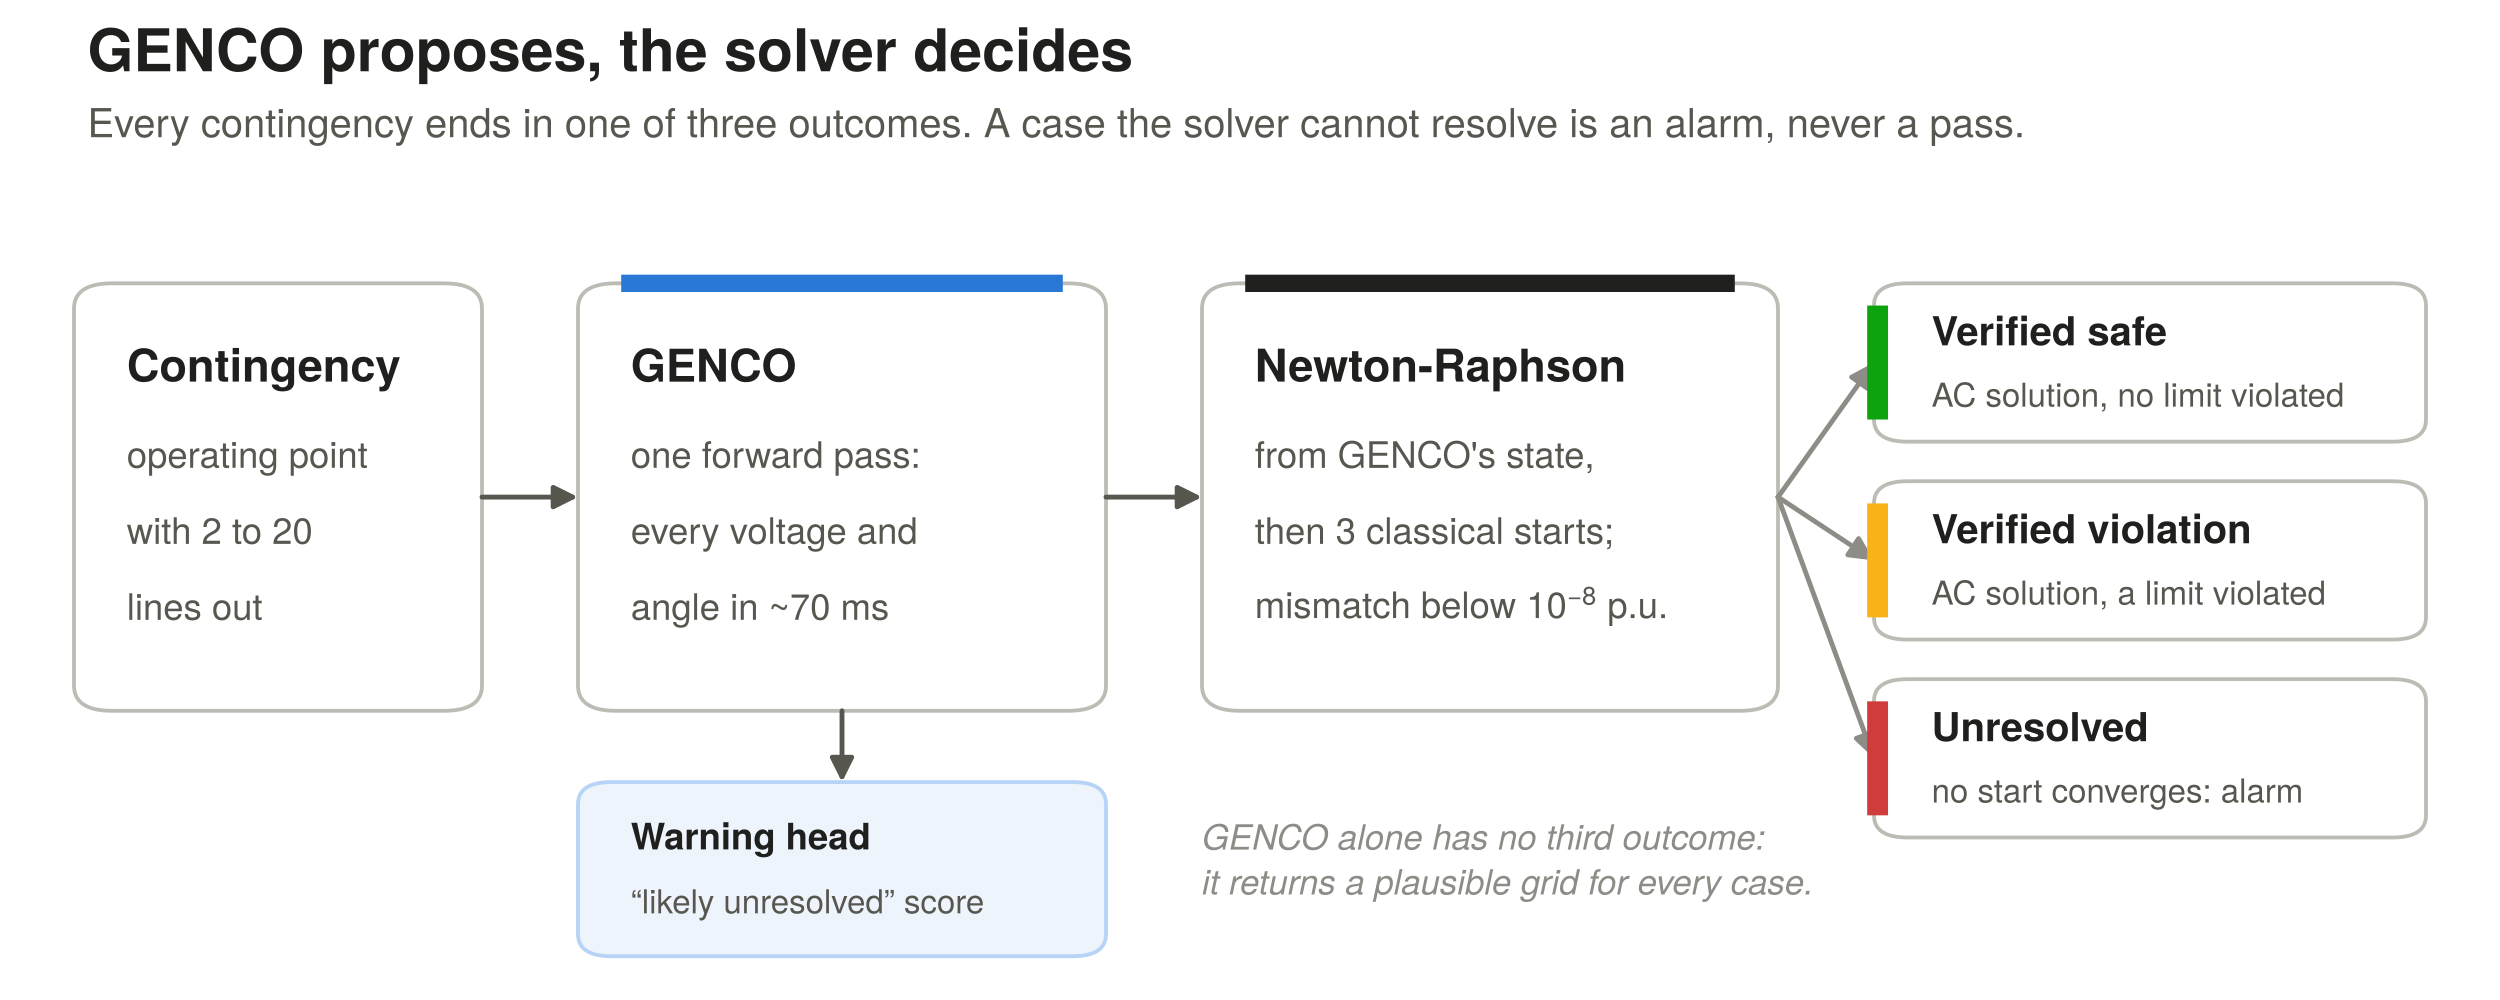
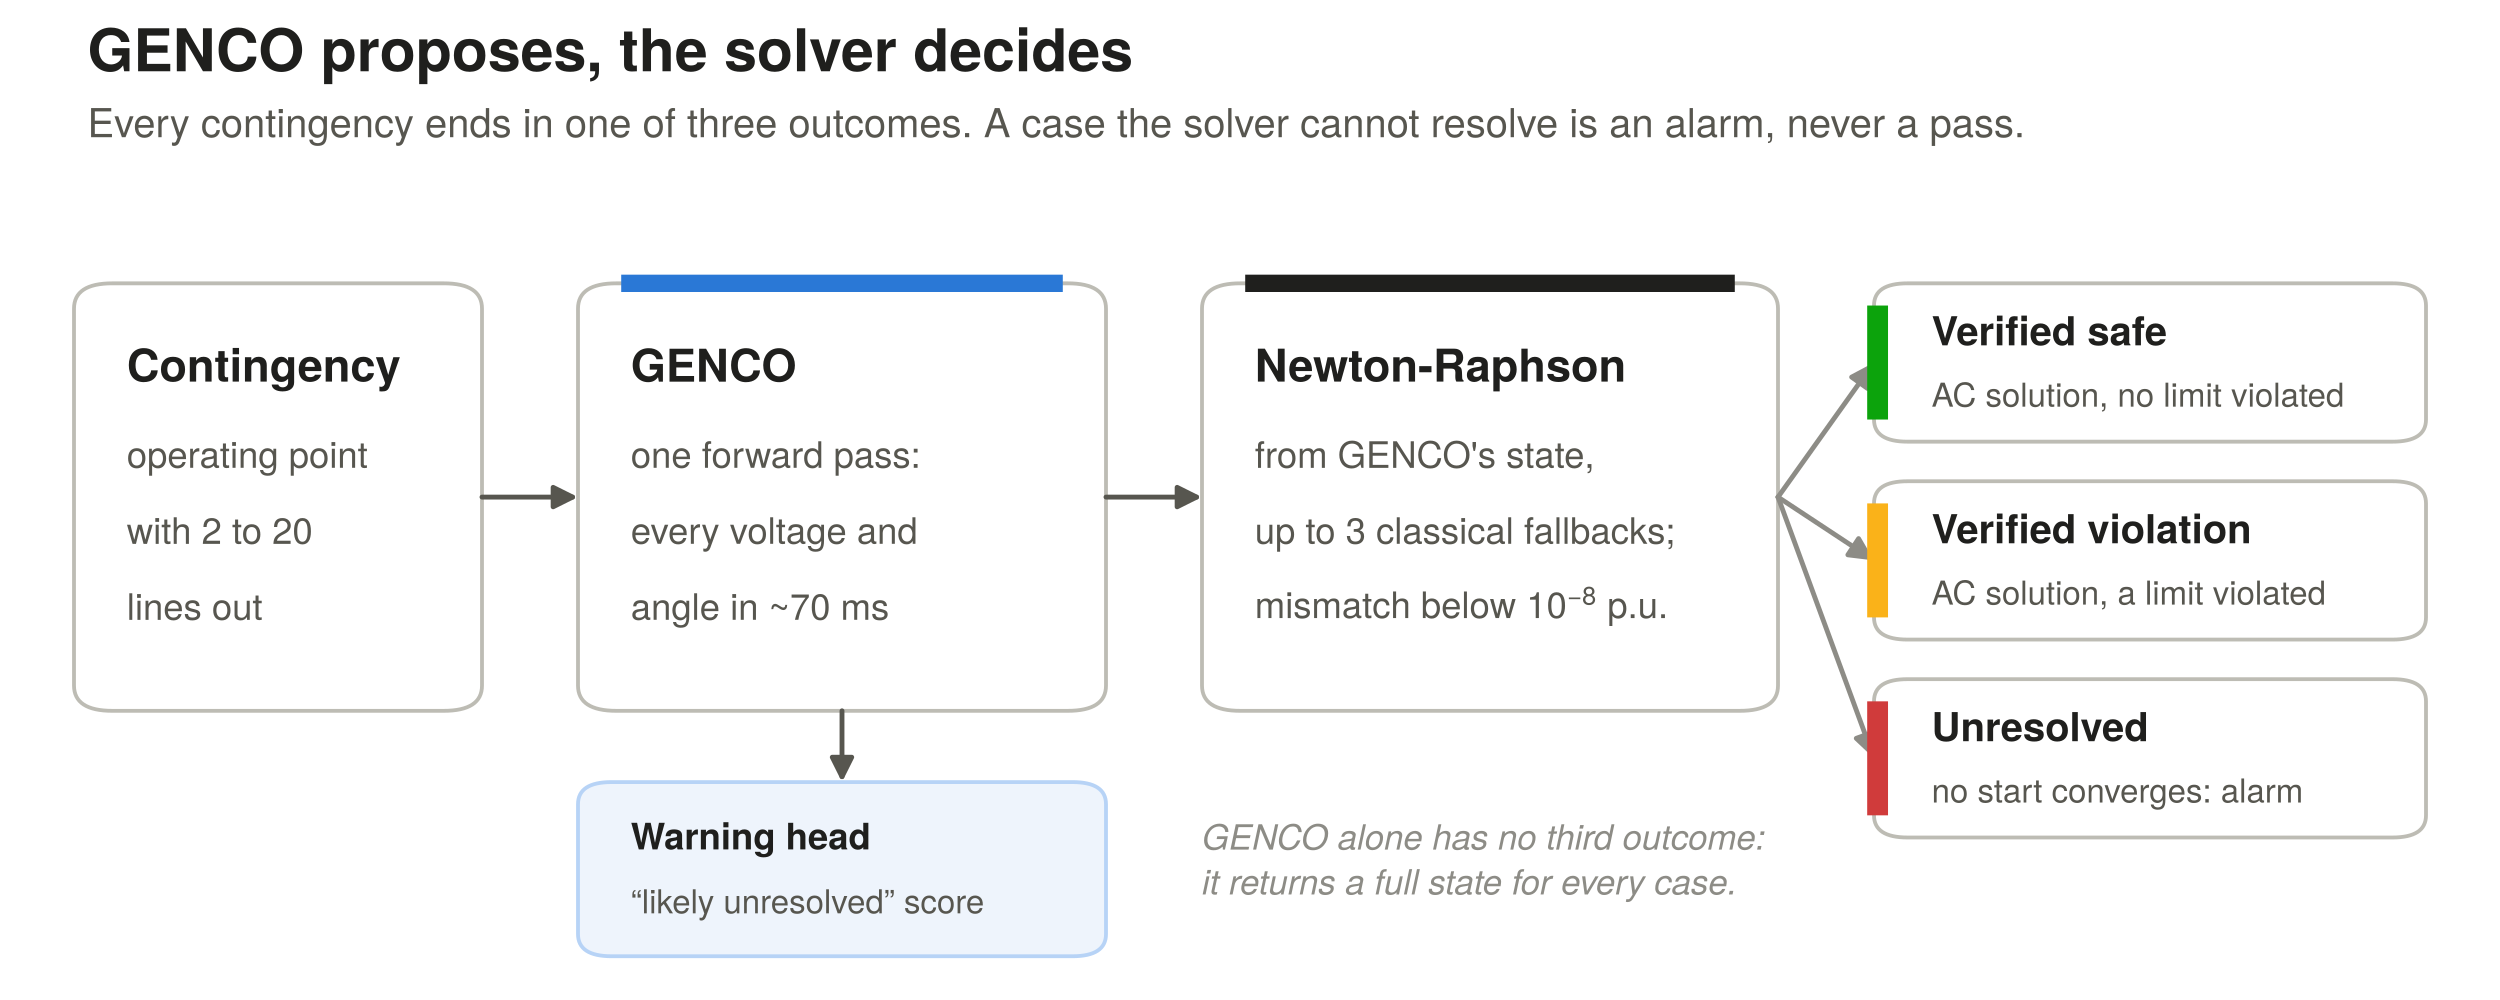
<svg xmlns="http://www.w3.org/2000/svg" width="720pt" height="288pt" viewBox="0 0 720 288" version="1.1">
  <defs>
    <style type="text/css">*{stroke-linejoin: round; stroke-linecap: butt}</style>
  </defs>
  <g id="figure_1">
    <g id="patch_1">
      <path d="M 0 288  L 720 288  L 720 0  L 0 0  z " style="fill: #ffffff" />
    </g>
    <g id="axes_1">
      <g id="patch_2">
-         <path d="M 32.371 204.72  L 127.757 204.72  Q 138.816 204.72 138.816 197.424  L 138.816 88.896  Q 138.816 81.6 127.757 81.6  L 32.371 81.6  Q 21.312 81.6 21.312 88.896  L 21.312 197.424  Q 21.312 204.72 32.371 204.72  z " clip-path="url(#pf96a226bfe)" style="fill: #ffffff; stroke: #bdbcb4; stroke-width: 1.1; stroke-linejoin: miter" />
+         <path d="M 32.371 204.72  L 127.757 204.72  Q 138.816 204.72 138.816 197.424  L 138.816 88.896  Q 138.816 81.6 127.757 81.6  L 32.371 81.6  Q 21.312 81.6 21.312 88.896  L 21.312 197.424  Q 21.312 204.72 32.371 204.72  z " clip-path="url(#p88db79b859)" style="fill: #ffffff; stroke: #bdbcb4; stroke-width: 1.1; stroke-linejoin: miter" />
      </g>
      <g id="patch_3">
-         <path d="M 177.523 204.72  L 307.469 204.72  Q 318.528 204.72 318.528 197.424  L 318.528 88.896  Q 318.528 81.6 307.469 81.6  L 177.523 81.6  Q 166.464 81.6 166.464 88.896  L 166.464 197.424  Q 166.464 204.72 177.523 204.72  z " clip-path="url(#pf96a226bfe)" style="fill: #ffffff; stroke: #bdbcb4; stroke-width: 1.1; stroke-linejoin: miter" />
+         <path d="M 177.523 204.72  L 307.469 204.72  Q 318.528 204.72 318.528 197.424  L 318.528 88.896  Q 318.528 81.6 307.469 81.6  L 177.523 81.6  Q 166.464 81.6 166.464 88.896  L 166.464 197.424  Q 166.464 204.72 177.523 204.72  z " clip-path="url(#p88db79b859)" style="fill: #ffffff; stroke: #bdbcb4; stroke-width: 1.1; stroke-linejoin: miter" />
      </g>
      <g id="patch_4">
-         <path d="M 357.235 204.72  L 501.005 204.72  Q 512.064 204.72 512.064 197.424  L 512.064 88.896  Q 512.064 81.6 501.005 81.6  L 357.235 81.6  Q 346.176 81.6 346.176 88.896  L 346.176 197.424  Q 346.176 204.72 357.235 204.72  z " clip-path="url(#pf96a226bfe)" style="fill: #ffffff; stroke: #bdbcb4; stroke-width: 1.1; stroke-linejoin: miter" />
+         <path d="M 357.235 204.72  L 501.005 204.72  Q 512.064 204.72 512.064 197.424  L 512.064 88.896  Q 512.064 81.6 501.005 81.6  L 357.235 81.6  Q 346.176 81.6 346.176 88.896  L 346.176 197.424  Q 346.176 204.72 357.235 204.72  z " clip-path="url(#p88db79b859)" style="fill: #ffffff; stroke: #bdbcb4; stroke-width: 1.1; stroke-linejoin: miter" />
      </g>
      <g id="patch_5">
-         <path d="M 176.141 275.4  L 308.851 275.4  Q 318.528 275.4 318.528 269.016  L 318.528 231.624  Q 318.528 225.24 308.851 225.24  L 176.141 225.24  Q 166.464 225.24 166.464 231.624  L 166.464 269.016  Q 166.464 275.4 176.141 275.4  z " clip-path="url(#pf96a226bfe)" style="fill: #eef4fc; stroke: #b7d3f6; stroke-width: 1.1; stroke-linejoin: miter" />
+         <path d="M 176.141 275.4  L 308.851 275.4  Q 318.528 275.4 318.528 269.016  L 318.528 231.624  Q 318.528 225.24 308.851 225.24  L 176.141 225.24  Q 166.464 225.24 166.464 231.624  L 166.464 269.016  Q 166.464 275.4 176.141 275.4  z " clip-path="url(#p88db79b859)" style="fill: #eef4fc; stroke: #b7d3f6; stroke-width: 1.1; stroke-linejoin: miter" />
      </g>
      <g id="patch_6">
-         <path d="M 138.816 143.16  Q 152.64 143.16 164.899 143.16  " clip-path="url(#pf96a226bfe)" style="fill: none; stroke: #57564f; stroke-width: 1.4; stroke-linecap: round" />
-         <path d="M 159.299 140.36  L 164.899 143.16  L 159.299 145.96  z " clip-path="url(#pf96a226bfe)" style="fill: #57564f; stroke: #57564f; stroke-width: 1.4; stroke-linecap: round" />
+         <path d="M 138.816 143.16  Q 152.64 143.16 164.899 143.16  " clip-path="url(#p88db79b859)" style="fill: none; stroke: #57564f; stroke-width: 1.4; stroke-linecap: round" />
+         <path d="M 159.299 140.36  L 164.899 143.16  L 159.299 145.96  z " clip-path="url(#p88db79b859)" style="fill: #57564f; stroke: #57564f; stroke-width: 1.4; stroke-linecap: round" />
      </g>
      <g id="patch_7">
-         <path d="M 318.528 143.16  Q 332.352 143.16 344.611 143.16  " clip-path="url(#pf96a226bfe)" style="fill: none; stroke: #57564f; stroke-width: 1.4; stroke-linecap: round" />
-         <path d="M 339.011 140.36  L 344.611 143.16  L 339.011 145.96  z " clip-path="url(#pf96a226bfe)" style="fill: #57564f; stroke: #57564f; stroke-width: 1.4; stroke-linecap: round" />
+         <path d="M 318.528 143.16  Q 332.352 143.16 344.611 143.16  " clip-path="url(#p88db79b859)" style="fill: none; stroke: #57564f; stroke-width: 1.4; stroke-linecap: round" />
+         <path d="M 339.011 140.36  L 344.611 143.16  L 339.011 145.96  z " clip-path="url(#p88db79b859)" style="fill: #57564f; stroke: #57564f; stroke-width: 1.4; stroke-linecap: round" />
      </g>
      <g id="patch_8">
-         <path d="M 242.496 204.72  Q 242.496 214.98 242.496 223.675  " clip-path="url(#pf96a226bfe)" style="fill: none; stroke: #57564f; stroke-width: 1.4; stroke-linecap: round" />
-         <path d="M 245.296 218.075  L 242.496 223.675  L 239.696 218.075  z " clip-path="url(#pf96a226bfe)" style="fill: #57564f; stroke: #57564f; stroke-width: 1.4; stroke-linecap: round" />
+         <path d="M 242.496 204.72  Q 242.496 214.98 242.496 223.675  " clip-path="url(#p88db79b859)" style="fill: none; stroke: #57564f; stroke-width: 1.4; stroke-linecap: round" />
+         <path d="M 245.296 218.075  L 242.496 223.675  L 239.696 218.075  z " clip-path="url(#p88db79b859)" style="fill: #57564f; stroke: #57564f; stroke-width: 1.4; stroke-linecap: round" />
      </g>
      <g id="patch_9">
-         <path d="M 549.389 127.2  L 689.011 127.2  Q 698.688 127.2 698.688 120.816  L 698.688 87.984  Q 698.688 81.6 689.011 81.6  L 549.389 81.6  Q 539.712 81.6 539.712 87.984  L 539.712 120.816  Q 539.712 127.2 549.389 127.2  z " clip-path="url(#pf96a226bfe)" style="fill: #ffffff; stroke: #bdbcb4; stroke-width: 1.1; stroke-linejoin: miter" />
+         <path d="M 549.389 127.2  L 689.011 127.2  Q 698.688 127.2 698.688 120.816  L 698.688 87.984  Q 698.688 81.6 689.011 81.6  L 549.389 81.6  Q 539.712 81.6 539.712 87.984  L 539.712 120.816  Q 539.712 127.2 549.389 127.2  z " clip-path="url(#p88db79b859)" style="fill: #ffffff; stroke: #bdbcb4; stroke-width: 1.1; stroke-linejoin: miter" />
      </g>
      <g id="patch_10">
-         <path d="M 512.064 143.16  Q 525.888 123.78 538.803 105.674  " clip-path="url(#pf96a226bfe)" style="fill: none; stroke: #8d8c86; stroke-width: 1.4; stroke-linecap: round" />
-         <path d="M 533.272 108.607  L 538.803 105.674  L 537.831 111.859  z " clip-path="url(#pf96a226bfe)" style="fill: #8d8c86; stroke: #8d8c86; stroke-width: 1.4; stroke-linecap: round" />
+         <path d="M 512.064 143.16  Q 525.888 123.78 538.803 105.674  " clip-path="url(#p88db79b859)" style="fill: none; stroke: #8d8c86; stroke-width: 1.4; stroke-linecap: round" />
+         <path d="M 533.272 108.607  L 538.803 105.674  L 537.831 111.859  z " clip-path="url(#p88db79b859)" style="fill: #8d8c86; stroke: #8d8c86; stroke-width: 1.4; stroke-linecap: round" />
      </g>
      <g id="patch_11">
-         <path d="M 549.389 184.2  L 689.011 184.2  Q 698.688 184.2 698.688 177.816  L 698.688 144.984  Q 698.688 138.6 689.011 138.6  L 549.389 138.6  Q 539.712 138.6 539.712 144.984  L 539.712 177.816  Q 539.712 184.2 549.389 184.2  z " clip-path="url(#pf96a226bfe)" style="fill: #ffffff; stroke: #bdbcb4; stroke-width: 1.1; stroke-linejoin: miter" />
+         <path d="M 549.389 184.2  L 689.011 184.2  Q 698.688 184.2 698.688 177.816  L 698.688 144.984  Q 698.688 138.6 689.011 138.6  L 549.389 138.6  Q 539.712 138.6 539.712 144.984  L 539.712 177.816  Q 539.712 184.2 549.389 184.2  z " clip-path="url(#p88db79b859)" style="fill: #ffffff; stroke: #bdbcb4; stroke-width: 1.1; stroke-linejoin: miter" />
      </g>
      <g id="patch_12">
-         <path d="M 512.064 143.16  Q 525.888 152.28 538.405 160.538  " clip-path="url(#pf96a226bfe)" style="fill: none; stroke: #8d8c86; stroke-width: 1.4; stroke-linecap: round" />
-         <path d="M 535.273 155.117  L 538.405 160.538  L 532.189 159.791  z " clip-path="url(#pf96a226bfe)" style="fill: #8d8c86; stroke: #8d8c86; stroke-width: 1.4; stroke-linecap: round" />
+         <path d="M 512.064 143.16  Q 525.888 152.28 538.405 160.538  " clip-path="url(#p88db79b859)" style="fill: none; stroke: #8d8c86; stroke-width: 1.4; stroke-linecap: round" />
+         <path d="M 535.273 155.117  L 538.405 160.538  L 532.189 159.791  z " clip-path="url(#p88db79b859)" style="fill: #8d8c86; stroke: #8d8c86; stroke-width: 1.4; stroke-linecap: round" />
      </g>
      <g id="patch_13">
-         <path d="M 549.389 241.2  L 689.011 241.2  Q 698.688 241.2 698.688 234.816  L 698.688 201.984  Q 698.688 195.6 689.011 195.6  L 549.389 195.6  Q 539.712 195.6 539.712 201.984  L 539.712 234.816  Q 539.712 241.2 549.389 241.2  z " clip-path="url(#pf96a226bfe)" style="fill: #ffffff; stroke: #bdbcb4; stroke-width: 1.1; stroke-linejoin: miter" />
+         <path d="M 549.389 241.2  L 689.011 241.2  Q 698.688 241.2 698.688 234.816  L 698.688 201.984  Q 698.688 195.6 689.011 195.6  L 549.389 195.6  Q 539.712 195.6 539.712 201.984  L 539.712 234.816  Q 539.712 241.2 549.389 241.2  z " clip-path="url(#p88db79b859)" style="fill: #ffffff; stroke: #bdbcb4; stroke-width: 1.1; stroke-linejoin: miter" />
      </g>
      <g id="patch_14">
-         <path d="M 512.064 143.16  Q 525.888 180.78 539.172 216.931  " clip-path="url(#pf96a226bfe)" style="fill: none; stroke: #8d8c86; stroke-width: 1.4; stroke-linecap: round" />
-         <path d="M 539.869 210.709  L 539.172 216.931  L 534.612 212.64  z " clip-path="url(#pf96a226bfe)" style="fill: #8d8c86; stroke: #8d8c86; stroke-width: 1.4; stroke-linecap: round" />
+         <path d="M 512.064 143.16  Q 525.888 180.78 539.172 216.931  " clip-path="url(#p88db79b859)" style="fill: none; stroke: #8d8c86; stroke-width: 1.4; stroke-linecap: round" />
+         <path d="M 539.869 210.709  L 539.172 216.931  L 534.612 212.64  z " clip-path="url(#p88db79b859)" style="fill: #8d8c86; stroke: #8d8c86; stroke-width: 1.4; stroke-linecap: round" />
      </g>
      <g id="line2d_1">
-         <path d="M 178.906 81.6  L 306.086 81.6  " clip-path="url(#pf96a226bfe)" style="fill: none; stroke: #2a78d6; stroke-width: 5" />
+         <path d="M 178.906 81.6  L 306.086 81.6  " clip-path="url(#p88db79b859)" style="fill: none; stroke: #2a78d6; stroke-width: 5" />
      </g>
      <g id="line2d_2">
-         <path d="M 358.618 81.6  L 499.622 81.6  " clip-path="url(#pf96a226bfe)" style="fill: none; stroke: #1f1f1d; stroke-width: 5" />
+         <path d="M 358.618 81.6  L 499.622 81.6  " clip-path="url(#p88db79b859)" style="fill: none; stroke: #1f1f1d; stroke-width: 5" />
      </g>
      <g id="line2d_3">
-         <path d="M 540.749 120.816  L 540.749 87.984  " clip-path="url(#pf96a226bfe)" style="fill: none; stroke: #0ca30c; stroke-width: 6" />
+         <path d="M 540.749 120.816  L 540.749 87.984  " clip-path="url(#p88db79b859)" style="fill: none; stroke: #0ca30c; stroke-width: 6" />
      </g>
      <g id="line2d_4">
-         <path d="M 540.749 177.816  L 540.749 144.984  " clip-path="url(#pf96a226bfe)" style="fill: none; stroke: #fab219; stroke-width: 6" />
+         <path d="M 540.749 177.816  L 540.749 144.984  " clip-path="url(#p88db79b859)" style="fill: none; stroke: #fab219; stroke-width: 6" />
      </g>
      <g id="line2d_5">
-         <path d="M 540.749 234.816  L 540.749 201.984  " clip-path="url(#pf96a226bfe)" style="fill: none; stroke: #d03b3b; stroke-width: 6" />
+         <path d="M 540.749 234.816  L 540.749 201.984  " clip-path="url(#p88db79b859)" style="fill: none; stroke: #d03b3b; stroke-width: 6" />
      </g>
      <g id="text_1">
        <text style="font-weight: 700; font-size: 13px; font-family: 'TeX Gyre Heros'; text-anchor: start; fill: #1f1f1d" x="36.518" y="109.896" transform="rotate(-0 36.5184 109.8961)">Contingency</text>
      </g>
      <g id="text_2">
        <text style="font-size: 10.5px; font-family: 'TeX Gyre Heros'; text-anchor: start; fill: #57564f" x="36.518" y="134.732" transform="rotate(-0 36.5184 134.7317)">operating point</text>
      </g>
      <g id="text_3">
        <text style="font-size: 10.5px; font-family: 'TeX Gyre Heros'; text-anchor: start; fill: #57564f" x="36.518" y="156.63" transform="rotate(-0 36.5184 156.63)">with 2 to 20</text>
      </g>
      <g id="text_4">
        <text style="font-size: 10.5px; font-family: 'TeX Gyre Heros'; text-anchor: start; fill: #57564f" x="36.518" y="178.518" transform="rotate(-0 36.5184 178.518)">lines out</text>
      </g>
      <g id="text_5">
        <text style="font-weight: 700; font-size: 13px; font-family: 'TeX Gyre Heros'; text-anchor: start; fill: #1f1f1d" x="181.67" y="109.916" transform="rotate(-0 181.6704 109.916)">GENCO</text>
      </g>
      <g id="text_6">
        <text style="font-size: 10.5px; font-family: 'TeX Gyre Heros'; text-anchor: start; fill: #57564f" x="181.67" y="134.732" transform="rotate(-0 181.6704 134.7317)">one forward pass:</text>
      </g>
      <g id="text_7">
        <text style="font-size: 10.5px; font-family: 'TeX Gyre Heros'; text-anchor: start; fill: #57564f" x="181.67" y="156.62" transform="rotate(-0 181.6704 156.6197)">every voltage and</text>
      </g>
      <g id="text_8">
        <text style="font-size: 10.5px; font-family: 'TeX Gyre Heros'; text-anchor: start; fill: #57564f" x="181.67" y="178.508" transform="rotate(-0 181.6704 178.5077)">angle in ~70 ms</text>
      </g>
      <g id="text_9">
        <text style="font-weight: 700; font-size: 13px; font-family: 'TeX Gyre Heros'; text-anchor: start; fill: #1f1f1d" x="361.382" y="109.903" transform="rotate(-0 361.3824 109.9032)">Newton-Raphson</text>
      </g>
      <g id="text_10">
        <text style="font-size: 10.5px; font-family: 'TeX Gyre Heros'; text-anchor: start; fill: #57564f" x="361.382" y="134.742" transform="rotate(-0 361.3824 134.742)">from GENCO's state,</text>
      </g>
      <g id="text_11">
-         <text style="font-size: 10.5px; font-family: 'TeX Gyre Heros'; text-anchor: start; fill: #57564f" x="361.382" y="156.63" transform="rotate(-0 361.3824 156.63)">then 3 classical starts;</text>
+         <text style="font-size: 10.5px; font-family: 'TeX Gyre Heros'; text-anchor: start; fill: #57564f" x="361.382" y="156.62" transform="rotate(-0 361.3824 156.6197)">up to 3 classical fallbacks;</text>
      </g>
      <g id="text_12">
        <g style="fill: #57564f" transform="translate(361.3824 178.9485)">
          <text>
            <tspan x="0" y="-0.944" style="font-size: 10.5px; font-family: 'TeX Gyre Heros'; fill: #57564f">m</tspan>
            <tspan x="8.746" y="-0.944" style="font-size: 10.5px; font-family: 'TeX Gyre Heros'; fill: #57564f">i</tspan>
            <tspan x="11.077" y="-0.944" style="font-size: 10.5px; font-family: 'TeX Gyre Heros'; fill: #57564f">s</tspan>
            <tspan x="16.327" y="-0.944" style="font-size: 10.5px; font-family: 'TeX Gyre Heros'; fill: #57564f">m</tspan>
            <tspan x="25.074" y="-0.944" style="font-size: 10.5px; font-family: 'TeX Gyre Heros'; fill: #57564f">a</tspan>
            <tspan x="30.912" y="-0.944" style="font-size: 10.5px; font-family: 'TeX Gyre Heros'; fill: #57564f">t</tspan>
            <tspan x="33.831" y="-0.944" style="font-size: 10.5px; font-family: 'TeX Gyre Heros'; fill: #57564f">c</tspan>
            <tspan x="39.081" y="-0.944" style="font-size: 10.5px; font-family: 'TeX Gyre Heros'; fill: #57564f">h</tspan>
            <tspan x="44.919" y="-0.944" style="font-size: 10.5px; font-family: 'TeX Gyre Heros'; fill: #57564f"> </tspan>
            <tspan x="47.838" y="-0.944" style="font-size: 10.5px; font-family: 'TeX Gyre Heros'; fill: #57564f">b</tspan>
            <tspan x="53.676" y="-0.944" style="font-size: 10.5px; font-family: 'TeX Gyre Heros'; fill: #57564f">e</tspan>
            <tspan x="59.514" y="-0.944" style="font-size: 10.5px; font-family: 'TeX Gyre Heros'; fill: #57564f">l</tspan>
            <tspan x="61.845" y="-0.944" style="font-size: 10.5px; font-family: 'TeX Gyre Heros'; fill: #57564f">o</tspan>
            <tspan x="67.683" y="-0.944" style="font-size: 10.5px; font-family: 'TeX Gyre Heros'; fill: #57564f">w</tspan>
            <tspan x="75.264" y="-0.944" style="font-size: 10.5px; font-family: 'TeX Gyre Heros'; fill: #57564f"> </tspan>
            <tspan x="78.183" y="-0.944" style="font-size: 10.5px; font-family: 'TeX Gyre Heros'; fill: #57564f">1</tspan>
            <tspan x="84.021" y="-0.944" style="font-size: 10.5px; font-family: 'TeX Gyre Heros'; fill: #57564f">0</tspan>
            <tspan x="98.609" y="-0.944" style="font-size: 10.5px; font-family: 'TeX Gyre Heros'; fill: #57564f"> </tspan>
            <tspan x="101.528" y="-0.944" style="font-size: 10.5px; font-family: 'TeX Gyre Heros'; fill: #57564f">p</tspan>
            <tspan x="107.366" y="-0.944" style="font-size: 10.5px; font-family: 'TeX Gyre Heros'; fill: #57564f">.</tspan>
            <tspan x="110.285" y="-0.944" style="font-size: 10.5px; font-family: 'TeX Gyre Heros'; fill: #57564f">u</tspan>
            <tspan x="116.123" y="-0.944" style="font-size: 10.5px; font-family: 'TeX Gyre Heros'; fill: #57564f">.</tspan>
            <tspan x="89.955" y="-4.794" style="font-size: 7.35px; font-family: 'TeX Gyre Heros'; fill: #57564f">−</tspan>
            <tspan x="94.247" y="-4.794" style="font-size: 7.35px; font-family: 'TeX Gyre Heros'; fill: #57564f">8</tspan>
          </text>
        </g>
      </g>
      <g id="text_13">
        <text style="font-weight: 700; font-size: 10.5px; font-family: 'TeX Gyre Heros'; text-anchor: start; fill: #1f1f1d" x="181.67" y="244.628" transform="rotate(-0 181.6704 244.6277)">Warning head</text>
      </g>
      <g id="text_14">
        <text style="font-size: 9.5px; font-family: 'TeX Gyre Heros'; text-anchor: start; fill: #57564f" x="181.67" y="263.041" transform="rotate(-0 181.6704 263.0406)">“likely unresolved” score</text>
      </g>
      <g id="text_15">
        <text style="font-weight: 700; font-size: 11.5px; font-family: 'TeX Gyre Heros'; text-anchor: start; fill: #1f1f1d" x="556.301" y="99.458" transform="rotate(-0 556.3008 99.458)">Verified safe</text>
      </g>
      <g id="text_16">
        <text style="font-size: 9.5px; font-family: 'TeX Gyre Heros'; text-anchor: start; fill: #57564f" x="556.301" y="117.13" transform="rotate(-0 556.3008 117.13)">AC solution, no limit violated</text>
      </g>
      <g id="text_17">
        <text style="font-weight: 700; font-size: 11.5px; font-family: 'TeX Gyre Heros'; text-anchor: start; fill: #1f1f1d" x="556.301" y="156.458" transform="rotate(-0 556.3008 156.458)">Verified violation</text>
      </g>
      <g id="text_18">
        <text style="font-size: 9.5px; font-family: 'TeX Gyre Heros'; text-anchor: start; fill: #57564f" x="556.301" y="174.13" transform="rotate(-0 556.3008 174.13)">AC solution, a limit violated</text>
      </g>
      <g id="text_19">
        <text style="font-weight: 700; font-size: 11.5px; font-family: 'TeX Gyre Heros'; text-anchor: start; fill: #1f1f1d" x="556.301" y="213.458" transform="rotate(-0 556.3008 213.458)">Unresolved</text>
      </g>
      <g id="text_20">
        <text style="font-size: 9.5px; font-family: 'TeX Gyre Heros'; text-anchor: start; fill: #57564f" x="556.301" y="231.121" transform="rotate(-0 556.3008 231.1206)">no start converges: alarm</text>
      </g>
      <g id="text_21">
        <text style="font-style: italic; font-size: 10px; font-family: 'TeX Gyre Heros'; fill: #8d8c86" transform="translate(346.176 244.6853)">GENCO alone has no third outcome:</text>
-         <text style="font-style: italic; font-size: 10px; font-family: 'TeX Gyre Heros'; fill: #8d8c86" transform="translate(346.176 257.6103)">it returns a plausible grid for every case.</text>
+         <text style="font-style: italic; font-size: 10px; font-family: 'TeX Gyre Heros'; fill: #8d8c86" transform="translate(346.176 257.6103)">it returns a full state for every case.</text>
      </g>
    </g>
    <g id="text_22">
      <text style="font-weight: 700; font-size: 17px; font-family: 'TeX Gyre Heros'; text-anchor: start; fill: #1f1f1d" x="25.2" y="20.528" transform="rotate(-0 25.2 20.528)">GENCO proposes, the solver decides</text>
    </g>
    <g id="text_23">
      <text style="font-size: 11.5px; font-family: 'TeX Gyre Heros'; text-anchor: start; fill: #57564f" x="25.2" y="39.518" transform="rotate(-0 25.2 39.51836)">Every contingency ends in one of three outcomes. A case the solver cannot resolve is an alarm, never a pass.</text>
    </g>
  </g>
  <defs>
-     <clipPath id="pf96a226bfe">
+     <clipPath id="p88db79b859">
      <rect x="14.4" y="63.36" width="691.2" height="218.88" />
    </clipPath>
  </defs>
</svg>
